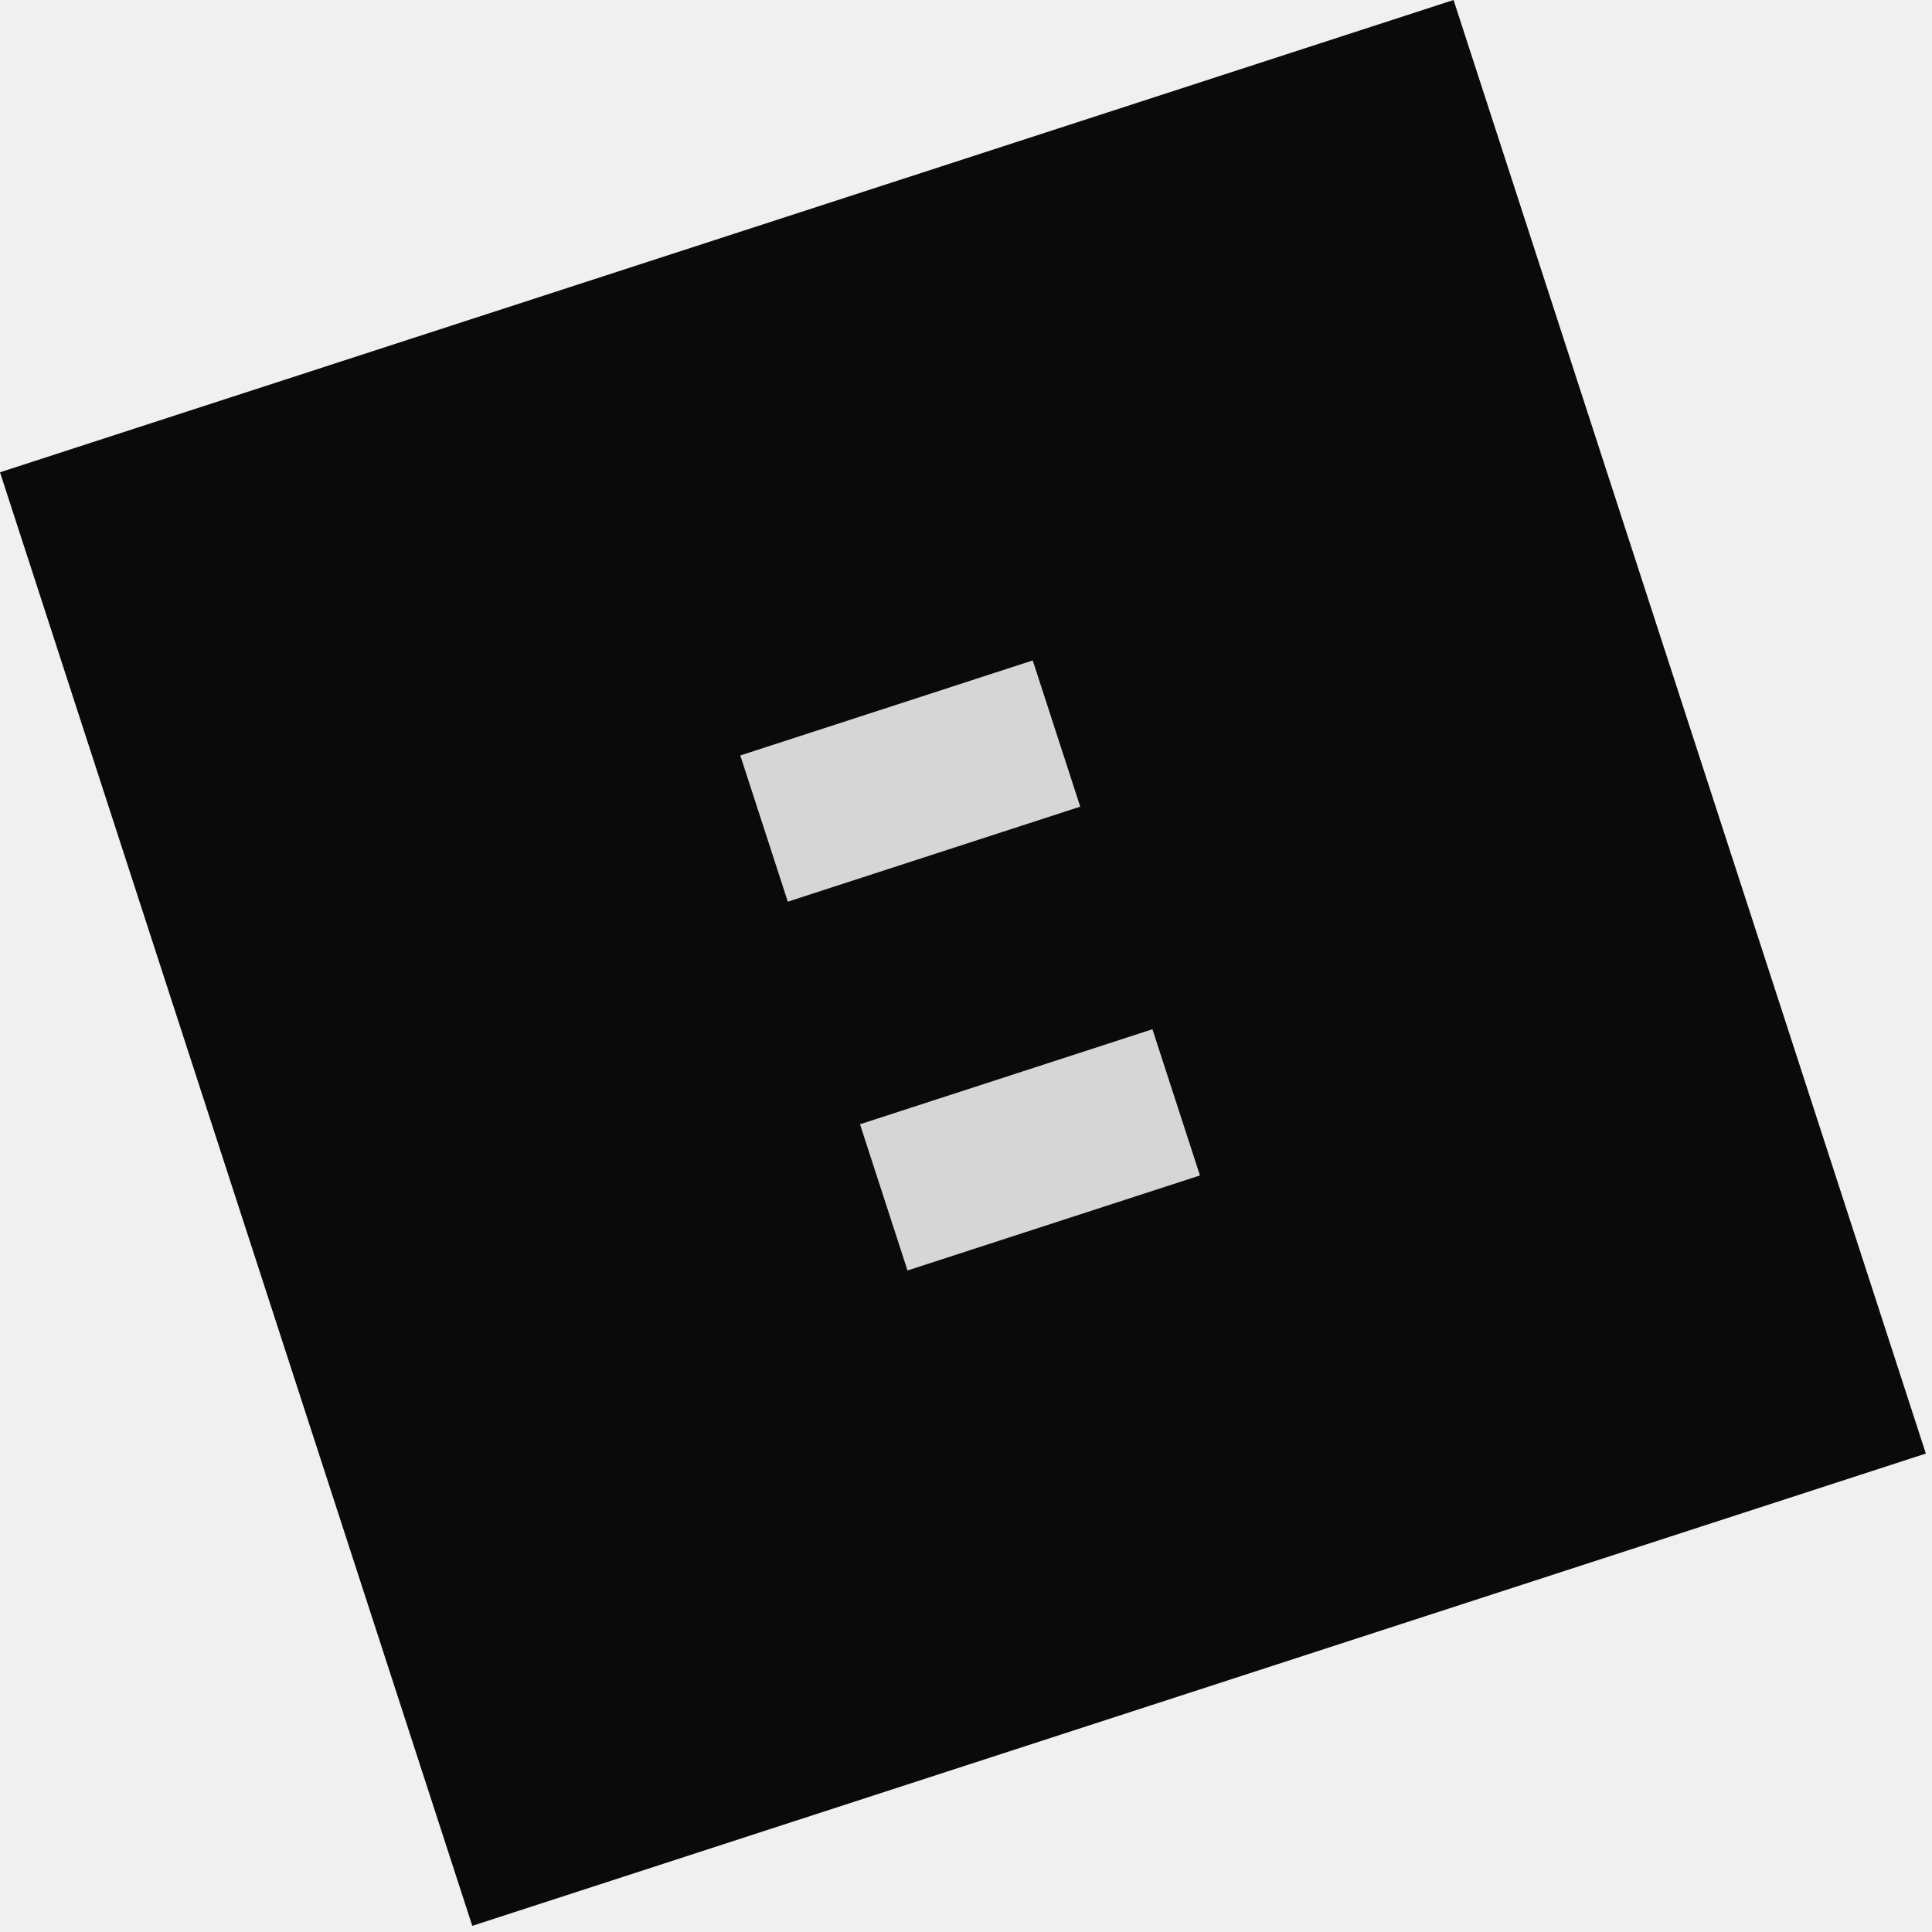
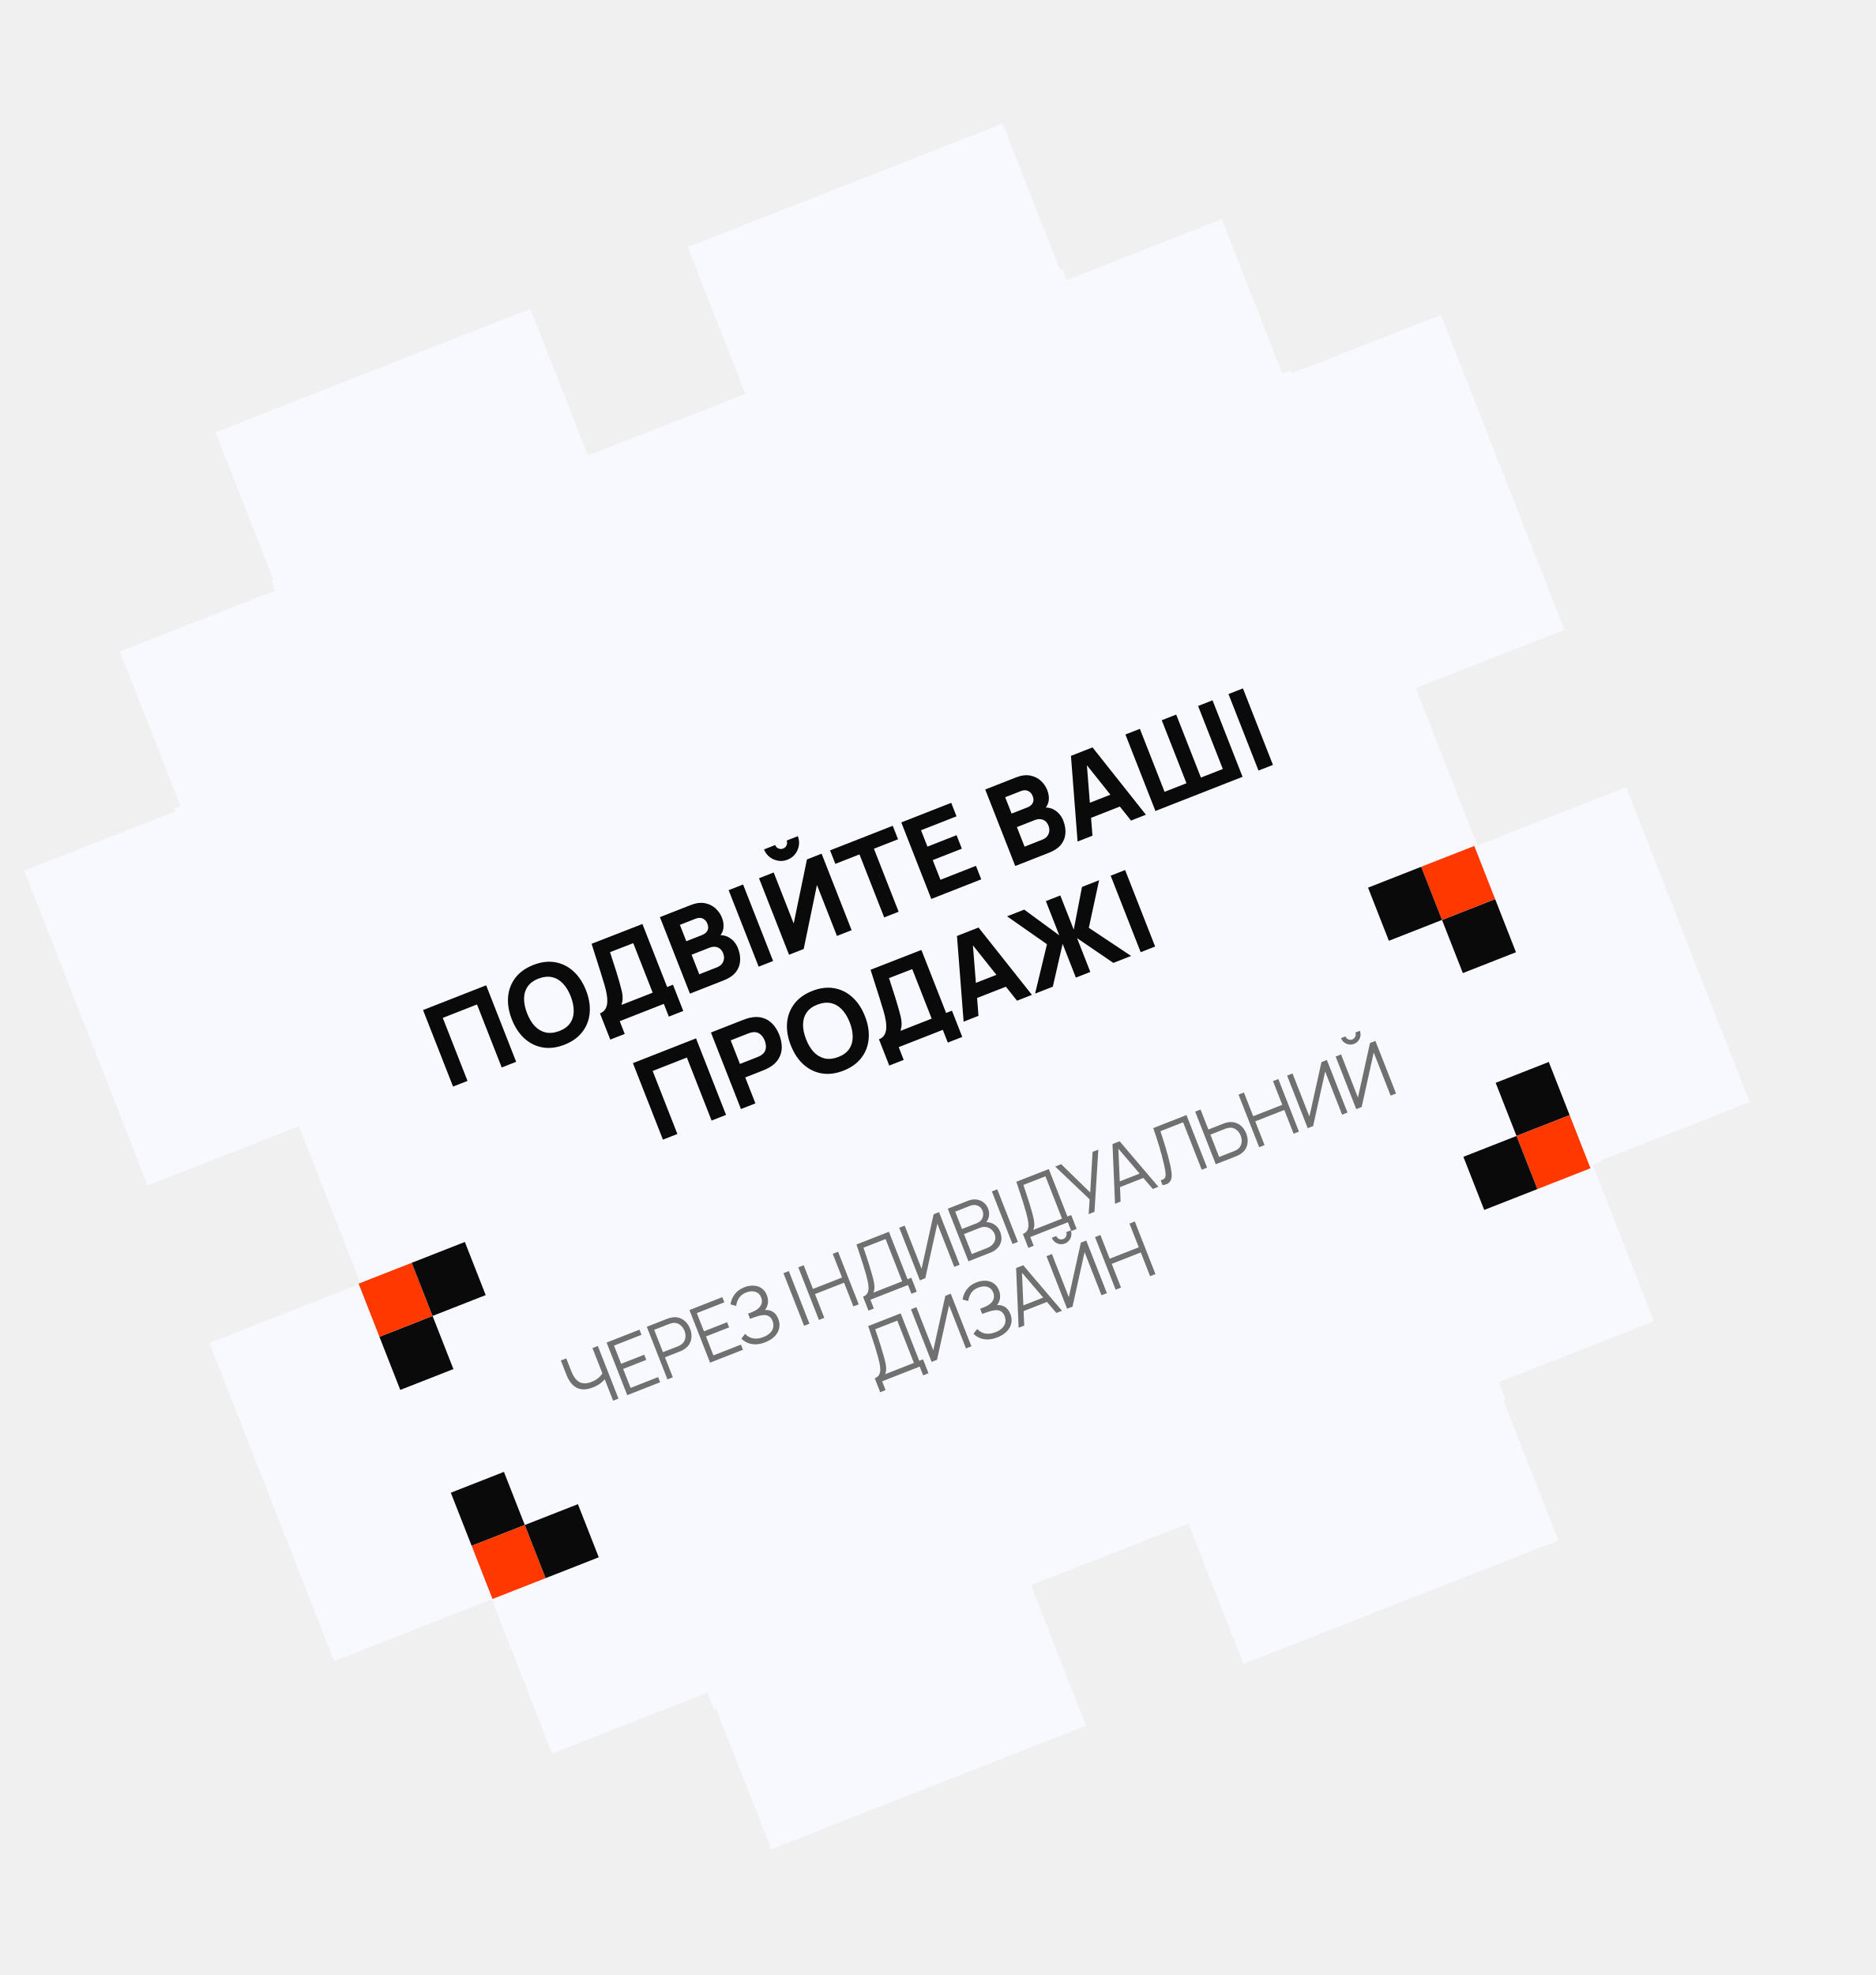
- <svg xmlns="http://www.w3.org/2000/svg" width="272" height="272" viewBox="0 0 272 272" fill="none">
-   <rect width="215.173" height="215.173" transform="translate(271.133 204.641) rotate(162)" fill="#0A0A0A" />
-   <path d="M127.765 178.866L168.936 165.489L162.247 144.904L121.077 158.281L127.765 178.866Z" fill="#D6D6D6" />
-   <path d="M110.913 126.944L152.083 113.567L145.395 92.982L104.224 106.359L110.913 126.944Z" fill="#D6D6D6" />
+ <svg xmlns="http://www.w3.org/2000/svg" viewBox="0 0 491 517" fill="none">
+   <g clip-path="url(#clip0_754_2303)">
+     <path d="M72.599 154.371L31.381 170.538L47.549 211.756L88.767 195.589L72.599 154.371Z" fill="#F8F8FF" />
+     <path d="M113.808 138.21L72.59 154.378L88.758 195.596L129.976 179.428L113.808 138.21Z" fill="#FF3800" />
+     <path d="M196.241 105.874L155.023 122.042L171.191 163.26L212.409 147.093L196.241 105.874Z" fill="#F8F8FF" />
+     <path d="M278.659 73.546L237.441 89.714L253.609 130.932L294.827 114.764L278.659 73.546Z" fill="#FF3800" />
+     <path d="M319.879 57.378L278.661 73.546L294.829 114.764L336.047 98.596L319.879 57.378Z" fill="#F8F8FF" />
+     <path d="M97.642 96.992L56.424 113.16L72.592 154.378L113.81 138.21L97.642 96.992Z" fill="#F8F8FF" />
+     <path d="M138.856 80.828L97.638 96.996L113.806 138.214L155.024 122.046L138.856 80.828Z" fill="#F8F8FF" />
+     <path d="M221.274 48.496L180.056 64.663L196.224 105.881L237.442 89.714L221.274 48.496Z" fill="#F8F8FF" />
+     <path d="M262.493 32.328L221.275 48.495L237.443 89.713L278.661 73.546L262.493 32.328Z" fill="#F8F8FF" />
+     <path d="M47.547 211.742L6.329 227.91L22.497 269.128L63.715 252.96L47.547 211.742Z" fill="#F8F8FF" />
+     <path d="M88.76 195.578L47.542 211.745L63.71 252.964L104.928 236.796L88.76 195.578Z" fill="#FF3800" />
+     <path d="M336.04 98.582L294.822 114.749L310.99 155.967L352.208 139.8L336.04 98.582Z" fill="#FF3800" />
+     <path d="M63.713 252.96L22.495 269.128L38.663 310.346L79.881 294.178L63.713 252.96Z" fill="#F8F8FF" />
+     <path d="M228.57 188.296L187.352 204.464L203.519 245.682L244.737 229.514L228.57 188.296Z" fill="#FF3800" />
+     <path d="M121.099 278.011L79.881 294.179L96.049 335.397L137.267 319.229L121.099 278.011Z" fill="#F8F8FF" />
+     <path d="M203.517 245.679L162.299 261.847L178.467 303.065L219.685 286.897L203.517 245.679Z" fill="#FF3800" />
+     <path d="M244.736 229.515L203.518 245.683L219.685 286.901L260.903 270.733L244.736 229.515Z" fill="#F8F8FF" />
+     <path d="M285.936 213.351L244.718 229.519L260.886 270.737L302.104 254.569L285.936 213.351Z" fill="#FF3800" />
+     <path d="M368.374 181.015L327.156 197.183L343.324 238.401L384.542 222.233L368.374 181.015Z" fill="#F8F8FF" />
+     <path d="M96.041 335.379L54.823 351.546L70.991 392.764L112.209 376.597L96.041 335.379Z" fill="#F8F8FF" />
+     <path d="M260.903 270.714L219.685 286.882L235.852 328.1L277.07 311.932L260.903 270.714Z" fill="#FF3800" />
+     <path d="M112.119 375.683L70.392 392.05L87.214 434.937L128.942 418.569L112.119 375.683Z" fill="#F8F8FF" />
+     <path d="M153.432 360.429L112.214 376.597L128.382 417.815L169.6 401.647L153.432 360.429Z" fill="#FF3800" />
+     <path d="M400.702 263.437L359.484 279.605L375.652 320.823L416.87 304.655L400.702 263.437Z" fill="#FF3800" />
+     <path d="M169.599 401.648L128.381 417.816L144.549 459.034L185.767 442.866L169.599 401.648Z" fill="#F8F8FF" />
+     <path d="M210.798 385.488L169.58 401.656L185.748 442.874L226.966 426.706L210.798 385.488Z" fill="#FF3800" />
+     <path d="M293.236 353.148L252.018 369.316L268.185 410.534L309.403 394.366L293.236 353.148Z" fill="#F8F8FF" />
+     <path d="M375.659 320.824L334.441 336.991L350.609 378.21L391.827 362.042L375.659 320.824Z" fill="#FF3800" />
+     <path d="M416.874 304.656L375.656 320.824L391.824 362.042L433.042 345.874L416.874 304.656Z" fill="#F8F8FF" />
+     <path d="M226.96 426.687L185.742 442.855L201.91 484.073L243.128 467.905L226.96 426.687Z" fill="#F8F8FF" />
+     <path d="M268.174 410.519L226.956 426.687L243.124 467.905L284.342 451.737L268.174 410.519Z" fill="#F8F8FF" />
+     <path d="M350.598 378.191L309.38 394.359L325.548 435.577L366.766 419.409L350.598 378.191Z" fill="#F8F8FF" />
+     <path d="M391.817 362.023L350.599 378.191L366.766 419.409L407.985 403.241L391.817 362.023Z" fill="#F8F8FF" />
+     <path d="M377.245 82.418L336.027 98.585L352.195 139.803L393.413 123.636L377.245 82.418Z" fill="#F8F8FF" />
+     <path d="M393.407 123.636L352.189 139.804L368.357 181.022L409.575 164.854L393.407 123.636Z" fill="#F8F8FF" />
+     <path d="M425.741 206.054L384.522 222.222L400.69 263.44L441.908 247.272L425.741 206.054Z" fill="#F8F8FF" />
+     <path d="M441.911 247.273L400.693 263.441L416.861 304.659L458.079 288.491L441.911 247.273Z" fill="#F8F8FF" />
+     <rect x="45.631" y="211.605" width="314.075" height="222.544" transform="rotate(-21.4177 45.6309 211.605)" fill="#F8F8FF" />
+     <rect x="70.941" y="151.804" width="222.544" height="317.664" transform="rotate(-21.4177 70.9414 151.804)" fill="#F8F8FF" />
+     <path d="M118.612 284.436L110.755 264.407L127.279 257.925L135.136 277.954L131.353 279.438L124.882 262.942L115.924 266.456L122.396 282.952L118.612 284.436ZM147.801 273.467C145.798 274.253 143.897 274.495 142.1 274.195C140.311 273.891 138.716 273.11 137.313 271.852C135.919 270.59 134.815 268.921 134 266.844C133.185 264.767 132.86 262.792 133.024 260.919C133.197 259.043 133.836 257.385 134.941 255.946C136.055 254.503 137.613 253.389 139.616 252.603C141.619 251.818 143.515 251.577 145.303 251.881C147.101 252.182 148.696 252.963 150.09 254.224C151.493 255.482 152.602 257.15 153.417 259.227C154.232 261.304 154.552 263.28 154.379 265.157C154.215 267.029 153.576 268.687 152.462 270.13C151.357 271.569 149.804 272.681 147.801 273.467ZM146.404 269.906C147.681 269.426 148.631 268.738 149.253 267.842C149.875 266.945 150.191 265.895 150.201 264.693C150.22 263.487 149.957 262.189 149.411 260.798C148.865 259.407 148.179 258.285 147.353 257.433C146.535 256.576 145.594 256.031 144.528 255.796C143.462 255.562 142.29 255.684 141.013 256.164C139.735 256.644 138.785 257.332 138.164 258.229C137.542 259.126 137.221 260.177 137.202 261.383C137.192 262.585 137.46 263.881 138.006 265.272C138.551 266.663 139.233 267.787 140.05 268.643C140.877 269.496 141.823 270.039 142.889 270.274C143.955 270.509 145.126 270.386 146.404 269.906ZM159.776 272.14L157.08 265.269C157.683 265.032 158.135 264.684 158.435 264.223C158.742 263.75 158.922 263.187 158.977 262.534C159.027 261.873 158.986 261.14 158.853 260.336C158.719 259.533 158.519 258.68 158.251 257.78C157.907 256.631 157.561 255.504 157.213 254.399C156.862 253.285 156.496 252.134 156.116 250.946C155.731 249.748 155.32 248.454 154.882 247.064L168.19 241.876L174.661 258.372L176.191 257.771L178.887 264.642L175.103 266.127L173.794 262.788L162.249 267.317L163.559 270.655L159.776 272.14ZM162.727 263.053L170.878 259.856L165.792 246.893L159.717 249.244C160.012 250.187 160.288 251.053 160.543 251.841C160.808 252.625 161.067 253.422 161.321 254.232C161.574 255.042 161.846 255.952 162.135 256.962C162.424 257.972 162.646 258.81 162.801 259.477C162.952 260.135 163.021 260.734 163.008 261.274C163.005 261.81 162.911 262.403 162.727 263.053ZM180.632 260.106L172.775 240.077L180.787 236.934C182.215 236.374 183.482 236.208 184.588 236.437C185.691 236.657 186.616 237.119 187.362 237.821C188.108 238.523 188.654 239.315 189 240.196C189.44 241.318 189.55 242.35 189.331 243.292C189.122 244.23 188.626 244.997 187.843 245.593L187.57 244.897C188.924 244.666 190.088 244.878 191.062 245.534C192.045 246.186 192.755 247.068 193.192 248.181C193.661 249.377 193.851 250.517 193.763 251.6C193.683 252.68 193.296 253.656 192.6 254.528C191.901 255.391 190.869 256.09 189.506 256.624L180.632 260.106ZM183.074 255.039L187.72 253.216C188.23 253.016 188.643 252.732 188.958 252.362C189.269 251.983 189.46 251.555 189.529 251.078C189.605 250.589 189.537 250.075 189.326 249.537C189.14 249.064 188.878 248.68 188.537 248.386C188.197 248.091 187.786 247.916 187.303 247.859C186.827 247.789 186.296 247.869 185.712 248.098L181.066 249.92L183.074 255.039ZM179.68 246.388L183.798 244.772C184.224 244.605 184.575 244.382 184.851 244.102C185.126 243.823 185.302 243.492 185.376 243.11C185.447 242.718 185.386 242.277 185.194 241.785C184.953 241.173 184.562 240.733 184.018 240.465C183.474 240.197 182.84 240.205 182.117 240.488L178 242.104L179.68 246.388ZM198.623 253.048L190.765 233.019L194.549 231.535L202.406 251.564L198.623 253.048ZM206.576 249.928L198.719 229.899L202.557 228.393L207.796 241.746L211.264 224.977L215.103 223.471L222.961 243.5L219.122 245.006L213.884 231.654L210.415 248.422L206.576 249.928ZM206.187 225.043C205.371 225.363 204.551 225.455 203.727 225.318C202.903 225.181 202.16 224.857 201.5 224.346C200.839 223.835 200.349 223.171 200.028 222.355L202.949 221.21C203.113 221.627 203.397 221.927 203.801 222.111C204.21 222.282 204.623 222.286 205.041 222.122C205.458 221.959 205.754 221.677 205.929 221.277C206.109 220.863 206.117 220.448 205.954 220.031L208.875 218.885C209.195 219.701 209.286 220.521 209.149 221.345C209.013 222.169 208.689 222.912 208.177 223.572C207.666 224.233 207.003 224.723 206.187 225.043ZM231.487 240.155L225.016 223.659L218.701 226.136L217.315 222.604L233.728 216.165L235.114 219.698L228.799 222.175L235.271 238.671L231.487 240.155ZM243.82 235.317L235.963 215.288L249.038 210.159L250.424 213.692L241.132 217.337L242.813 221.621L250.435 218.631L251.821 222.163L244.199 225.154L246.218 230.3L255.509 226.655L256.895 230.188L243.82 235.317ZM265.798 226.695L257.94 206.666L265.952 203.523C267.38 202.963 268.647 202.798 269.754 203.027C270.856 203.247 271.781 203.708 272.527 204.411C273.274 205.113 273.82 205.904 274.165 206.785C274.605 207.907 274.716 208.939 274.497 209.881C274.287 210.819 273.791 211.587 273.008 212.182L272.735 211.487C274.089 211.256 275.253 211.468 276.227 212.123C277.211 212.776 277.92 213.658 278.357 214.771C278.826 215.967 279.017 217.107 278.928 218.19C278.849 219.27 278.461 220.245 277.765 221.118C277.066 221.98 276.035 222.679 274.672 223.214L265.798 226.695ZM268.24 221.629L272.885 219.806C273.395 219.606 273.808 219.321 274.123 218.951C274.434 218.572 274.625 218.145 274.695 217.668C274.77 217.178 274.702 216.664 274.491 216.127C274.306 215.654 274.043 215.27 273.703 214.975C273.363 214.681 272.951 214.505 272.469 214.448C271.992 214.379 271.462 214.458 270.877 214.688L266.232 216.51L268.24 221.629ZM264.846 212.977L268.963 211.362C269.389 211.195 269.741 210.971 270.016 210.692C270.292 210.413 270.467 210.082 270.542 209.699C270.613 209.308 270.552 208.866 270.359 208.375C270.119 207.763 269.727 207.323 269.183 207.055C268.639 206.787 268.006 206.794 267.282 207.078L263.165 208.693L264.846 212.977ZM282.119 220.292L280.382 197.863L286.029 195.647L300.006 213.275L296.112 214.803L283.729 199.278L284.453 198.994L286.014 218.765L282.119 220.292ZM284.154 214.679L282.768 211.146L293.339 206.999L294.725 210.532L284.154 214.679ZM302.499 212.297L294.642 192.268L298.425 190.784L304.896 207.28L310.627 205.032L304.155 188.536L307.939 187.052L314.41 203.548L320.141 201.3L313.669 184.804L317.452 183.32L325.31 203.349L302.499 212.297ZM329.481 201.712L321.624 181.683L325.407 180.199L333.265 200.228L329.481 201.712ZM173.559 298.329L165.702 278.3L182.226 271.818L190.083 291.847L186.3 293.331L179.828 276.835L170.871 280.349L177.342 296.845L173.559 298.329ZM193.988 290.315L186.131 270.286L194.587 266.968C194.782 266.892 195.045 266.799 195.377 266.69C195.715 266.569 196.022 266.48 196.3 266.425C197.569 266.141 198.702 266.151 199.699 266.456C200.705 266.756 201.569 267.295 202.29 268.071C203.009 268.838 203.588 269.782 204.028 270.904C204.468 272.026 204.683 273.119 204.672 274.183C204.667 275.233 204.398 276.211 203.864 277.115C203.341 278.016 202.522 278.792 201.407 279.444C201.162 279.582 200.876 279.727 200.55 279.876C200.223 280.026 199.967 280.137 199.782 280.21L195.109 282.043L197.771 288.831L193.988 290.315ZM193.723 278.51L198.229 276.742C198.424 276.666 198.633 276.573 198.858 276.463C199.083 276.354 199.281 276.233 199.454 276.101C199.91 275.762 200.213 275.375 200.364 274.942C200.511 274.499 200.557 274.058 200.503 273.619C200.454 273.168 200.359 272.761 200.217 272.399C200.075 272.038 199.87 271.679 199.602 271.324C199.34 270.956 199.007 270.665 198.601 270.449C198.192 270.225 197.705 270.143 197.141 270.204C196.924 270.224 196.696 270.271 196.457 270.343C196.218 270.416 196.001 270.49 195.806 270.567L191.3 272.334L193.723 278.51ZM220.84 280.262C218.837 281.048 216.937 281.29 215.139 280.99C213.351 280.686 211.755 279.905 210.352 278.647C208.958 277.385 207.854 275.716 207.039 273.639C206.224 271.562 205.899 269.587 206.063 267.714C206.237 265.838 206.876 264.18 207.98 262.741C209.094 261.299 210.652 260.184 212.655 259.399C214.658 258.613 216.554 258.372 218.342 258.676C220.14 258.977 221.736 259.758 223.129 261.019C224.532 262.277 225.641 263.945 226.456 266.022C227.271 268.099 227.592 270.076 227.418 271.952C227.254 273.824 226.615 275.482 225.501 276.925C224.397 278.364 222.843 279.476 220.84 280.262ZM219.443 276.701C220.721 276.222 221.671 275.533 222.293 274.637C222.914 273.74 223.23 272.691 223.24 271.488C223.259 270.283 222.996 268.984 222.45 267.593C221.905 266.202 221.219 265.081 220.392 264.228C219.574 263.372 218.633 262.826 217.567 262.592C216.501 262.357 215.33 262.48 214.052 262.959C212.775 263.439 211.825 264.127 211.203 265.024C210.581 265.921 210.26 266.972 210.241 268.178C210.231 269.38 210.499 270.677 211.045 272.068C211.591 273.458 212.272 274.582 213.09 275.438C213.916 276.291 214.862 276.835 215.928 277.069C216.994 277.304 218.166 277.181 219.443 276.701ZM232.815 278.935L230.119 272.064C230.722 271.827 231.174 271.479 231.475 271.018C231.781 270.545 231.962 269.982 232.016 269.33C232.067 268.668 232.025 267.935 231.892 267.131C231.759 266.328 231.558 265.476 231.29 264.575C230.946 263.426 230.601 262.299 230.253 261.194C229.901 260.08 229.535 258.929 229.155 257.741C228.771 256.543 228.359 255.249 227.921 253.859L241.229 248.671L247.7 265.167L249.23 264.567L251.926 271.438L248.143 272.922L246.833 269.584L235.289 274.112L236.598 277.451L232.815 278.935ZM235.766 269.848L243.917 266.651L238.832 253.688L232.756 256.039C233.052 256.982 233.327 257.848 233.583 258.636C233.847 259.42 234.107 260.217 234.36 261.027C234.614 261.837 234.885 262.747 235.174 263.757C235.464 264.767 235.686 265.606 235.84 266.273C235.991 266.93 236.06 267.529 236.047 268.069C236.044 268.605 235.95 269.199 235.766 269.848ZM252.281 267.446L250.543 245.017L256.19 242.801L270.168 260.429L266.273 261.957L253.891 246.432L254.614 246.148L256.175 265.919L252.281 267.446ZM254.316 261.833L252.93 258.3L263.501 254.153L264.887 257.686L254.316 261.833ZM270.992 260.106L274.102 247.17L263.663 239.87L268.142 238.113L277.33 244.844L273.816 235.887L277.6 234.402L281.114 243.36L283.275 232.176L287.753 230.419L285.062 242.87L296.139 250.241L291.494 252.063L281.987 245.585L285.457 254.431L281.674 255.916L278.203 247.069L275.637 258.284L270.992 260.106ZM298.638 249.261L290.781 229.232L294.564 227.747L302.421 247.776L298.638 249.261Z" fill="#0A0A0A" />
+     <path d="M160.518 366.665L157.982 360.201L158.61 360.65C158.293 361.135 157.854 361.601 157.294 362.049C156.732 362.49 156.049 362.868 155.246 363.183C154.053 363.651 153.011 363.806 152.118 363.649C151.231 363.489 150.477 363.086 149.856 362.44C149.232 361.787 148.724 360.96 148.331 359.959L146.835 356.144L148.25 355.589L149.555 358.916C149.805 359.554 150.093 360.11 150.42 360.586C150.746 361.061 151.123 361.431 151.551 361.698C151.979 361.964 152.466 362.107 153.011 362.129C153.554 362.144 154.167 362.018 154.849 361.75C155.697 361.417 156.377 361.004 156.889 360.508C157.398 360.007 157.737 359.55 157.907 359.138L158.053 360.383L155.116 352.895L156.521 352.344L161.923 366.114L160.518 366.665ZM164.218 365.214L158.816 351.444L167.422 348.067L167.951 349.416L160.751 352.24L162.619 357.003L168.672 354.628L169.201 355.976L163.148 358.351L165.095 363.314L172.295 360.489L172.824 361.837L164.218 365.214ZM174.743 361.085L169.341 347.315L174.657 345.229C174.791 345.177 174.944 345.124 175.114 345.072C175.289 345.011 175.469 344.962 175.653 344.927C176.416 344.752 177.124 344.765 177.776 344.966C178.432 345.157 179.004 345.499 179.492 345.992C179.986 346.482 180.374 347.087 180.656 347.808C180.937 348.522 181.062 349.227 181.033 349.922C181.005 350.617 180.816 351.261 180.467 351.854C180.123 352.438 179.615 352.924 178.943 353.313C178.781 353.406 178.616 353.493 178.449 353.573C178.288 353.651 178.141 353.716 178.007 353.768L174.096 355.303L176.148 360.533L174.743 361.085ZM173.571 353.964L177.444 352.445C177.559 352.4 177.69 352.341 177.838 352.268C177.986 352.195 178.127 352.114 178.261 352.025C178.693 351.738 179.002 351.392 179.189 350.987C179.383 350.581 179.475 350.151 179.467 349.698C179.465 349.243 179.38 348.801 179.212 348.374C179.045 347.947 178.807 347.566 178.499 347.231C178.195 346.887 177.834 346.631 177.415 346.464C177.003 346.295 176.541 346.252 176.029 346.335C175.87 346.361 175.713 346.4 175.557 346.454C175.399 346.501 175.263 346.547 175.148 346.592L171.275 348.112L173.571 353.964ZM185.902 356.707L180.5 342.937L189.106 339.561L189.635 340.909L182.435 343.734L184.303 348.496L190.356 346.121L190.885 347.47L184.832 349.844L186.779 354.807L193.979 351.982L194.508 353.331L185.902 356.707ZM200.369 351.363C199.432 351.73 198.565 351.912 197.769 351.908C196.979 351.901 196.277 351.761 195.662 351.488C195.045 351.208 194.525 350.849 194.103 350.411L195.092 349.162C195.415 349.536 195.812 349.836 196.284 350.063C196.755 350.29 197.294 350.406 197.899 350.411C198.504 350.417 199.167 350.278 199.888 349.996C200.633 349.703 201.218 349.337 201.642 348.899C202.072 348.458 202.338 347.971 202.438 347.439C202.538 346.907 202.477 346.357 202.254 345.79C202.009 345.165 201.669 344.74 201.235 344.513C200.8 344.286 200.303 344.201 199.745 344.259C199.183 344.31 198.59 344.447 197.964 344.67C197.491 344.834 197.155 344.951 196.955 345.022C196.754 345.093 196.622 345.141 196.559 345.167C196.495 345.192 196.434 345.215 196.377 345.238L195.844 343.88C195.889 343.862 196.007 343.816 196.198 343.741C196.389 343.666 196.593 343.586 196.81 343.501C197.024 343.41 197.194 343.336 197.319 343.279C198.213 342.877 198.837 342.357 199.189 341.718C199.542 341.08 199.573 340.39 199.283 339.651C198.975 338.867 198.459 338.367 197.735 338.151C197.016 337.933 196.221 337.995 195.347 338.337C194.525 338.66 193.907 339.13 193.495 339.748C193.087 340.357 192.833 341.06 192.733 341.856L191.252 341.455C191.38 340.508 191.742 339.63 192.338 338.823C192.933 338.015 193.773 337.399 194.856 336.974C195.437 336.746 196.022 336.608 196.614 336.56C197.212 336.51 197.776 336.56 198.307 336.713C198.844 336.862 199.324 337.13 199.747 337.516C200.175 337.893 200.513 338.4 200.764 339.037C201.056 339.783 201.146 340.498 201.032 341.183C200.924 341.865 200.667 342.448 200.261 342.931C201.045 342.866 201.738 343.021 202.341 343.395C202.95 343.766 203.422 344.379 203.757 345.233C204.087 346.075 204.168 346.889 203.998 347.677C203.829 348.464 203.433 349.179 202.809 349.82C202.189 350.453 201.376 350.967 200.369 351.363ZM210.514 347.051L205.112 333.282L206.518 332.73L211.92 346.5L210.514 347.051ZM214.404 345.525L209.002 331.756L210.408 331.204L212.843 337.41L220.454 334.424L218.02 328.218L219.416 327.67L224.818 341.44L223.422 341.988L220.983 335.772L213.372 338.758L215.81 344.974L214.404 345.525ZM227.374 343.086L225.944 339.442C226.48 339.232 226.858 338.93 227.078 338.534C227.295 338.133 227.401 337.672 227.396 337.152C227.391 336.631 227.322 336.073 227.192 335.477C227.058 334.875 226.91 334.271 226.746 333.666C226.503 332.783 226.251 331.937 225.992 331.126C225.739 330.313 225.466 329.475 225.171 328.612C224.883 327.747 224.571 326.799 224.233 325.77L232.728 322.448L237.601 334.87L238.586 334.483L240.015 338.126L238.619 338.674L237.719 336.379L227.879 340.239L228.779 342.534L227.374 343.086ZM228.631 338.388L236.195 335.421L231.851 324.348L226.072 326.604C226.339 327.397 226.596 328.164 226.842 328.906C227.089 329.647 227.332 330.398 227.571 331.158C227.81 331.917 228.046 332.715 228.278 333.55C228.496 334.311 228.664 334.984 228.784 335.57C228.903 336.156 228.953 336.677 228.934 337.133C228.92 337.587 228.82 338.005 228.631 338.388ZM251.246 331.072L249.831 331.628L245.4 320.334L242.248 334.602L240.832 335.158L235.43 321.388L236.846 320.833L241.272 332.116L244.429 317.858L245.844 317.303L251.246 331.072ZM253.542 330.172L248.14 316.402L253.457 314.316C254.228 314.013 254.963 313.909 255.662 314.003C256.361 314.096 256.976 314.351 257.507 314.768C258.036 315.179 258.428 315.709 258.683 316.359C258.973 317.099 259.035 317.836 258.867 318.571C258.697 319.3 258.324 319.906 257.748 320.389L257.546 319.928C258.538 319.833 259.414 320.004 260.174 320.442C260.935 320.879 261.492 321.551 261.847 322.456C262.16 323.253 262.261 324.007 262.151 324.72C262.038 325.426 261.737 326.056 261.247 326.608C260.758 327.161 260.108 327.596 259.299 327.913L253.542 330.172ZM254.429 328.268L258.426 326.7C258.987 326.48 259.451 326.184 259.82 325.811C260.186 325.432 260.424 325.007 260.534 324.538C260.651 324.065 260.606 323.568 260.401 323.045C260.201 322.535 259.903 322.122 259.507 321.807C259.111 321.491 258.662 321.293 258.159 321.21C257.66 321.119 257.152 321.175 256.636 321.378L252.38 323.047L254.429 328.268ZM251.859 321.718L255.751 320.191C256.191 320.018 256.553 319.762 256.839 319.422C257.123 319.075 257.301 318.686 257.374 318.252C257.453 317.817 257.402 317.369 257.222 316.91C256.967 316.26 256.533 315.82 255.921 315.589C255.314 315.356 254.664 315.376 253.969 315.649L250.077 317.176L251.859 321.718ZM265.08 325.645L259.678 311.875L261.084 311.324L266.486 325.094L265.08 325.645ZM269.23 326.666L267.8 323.022C268.336 322.812 268.714 322.51 268.934 322.114C269.151 321.713 269.257 321.252 269.252 320.732C269.246 320.211 269.178 319.653 269.047 319.057C268.914 318.455 268.766 317.851 268.602 317.246C268.358 316.363 268.107 315.517 267.848 314.706C267.595 313.893 267.322 313.055 267.027 312.192C266.739 311.327 266.426 310.379 266.089 309.35L274.584 306.028L279.457 318.449L280.442 318.063L281.871 321.706L280.475 322.254L279.575 319.959L269.735 323.819L270.635 326.114L269.23 326.666ZM270.487 321.968L278.051 319.001L273.707 307.928L267.928 310.184C268.195 310.977 268.451 311.744 268.698 312.486C268.945 313.227 269.188 313.978 269.427 314.738C269.666 315.497 269.902 316.295 270.134 317.13C270.352 317.891 270.52 318.564 270.64 319.15C270.759 319.736 270.809 320.257 270.789 320.713C270.776 321.167 270.675 321.585 270.487 321.968ZM285.012 317.826L285.282 313.958L276.263 305.369L277.822 304.758L285.425 312.158L286.045 301.532L287.547 300.943L286.542 317.226L285.012 317.826ZM291.92 315.116L291.261 299.485L293.126 298.754L303.271 310.663L301.808 311.237L292.21 300.018L292.764 299.8L293.383 314.542L291.92 315.116ZM292.725 310.949L292.207 309.63L299.321 306.839L299.839 308.158L292.725 310.949ZM304.369 310.232L303.877 308.98C304.24 308.874 304.526 308.747 304.733 308.6C304.937 308.446 305.067 308.233 305.122 307.962C305.184 307.687 305.185 307.316 305.126 306.846C305.064 306.37 304.951 305.763 304.787 305.026C304.613 304.226 304.421 303.437 304.211 302.659C304.008 301.878 303.788 301.092 303.552 300.302C303.319 299.503 303.066 298.69 302.793 297.863C302.52 297.036 302.233 296.182 301.931 295.3L310.623 291.89L316.025 305.659L314.62 306.211L309.747 293.789L303.818 296.115C304.031 296.789 304.25 297.479 304.476 298.185C304.708 298.889 304.933 299.613 305.152 300.359C305.377 301.102 305.595 301.873 305.806 302.673C306.021 303.464 306.223 304.289 306.413 305.149C306.551 305.801 306.653 306.416 306.717 306.994C306.789 307.569 306.77 308.084 306.661 308.538C306.559 308.991 306.327 309.365 305.965 309.661C305.61 309.955 305.078 310.146 304.369 310.232ZM318.305 304.765L312.904 290.995L314.309 290.444L316.361 295.674L320.272 294.14C320.406 294.087 320.558 294.035 320.729 293.983C320.904 293.922 321.087 293.872 321.278 293.834C322.034 293.662 322.738 293.676 323.391 293.877C324.047 294.068 324.619 294.41 325.106 294.903C325.6 295.393 325.987 295.995 326.268 296.709C326.55 297.43 326.677 298.137 326.648 298.833C326.626 299.526 326.44 300.169 326.092 300.761C325.747 301.345 325.239 301.832 324.568 302.22C324.399 302.316 324.231 302.404 324.064 302.484C323.903 302.562 323.756 302.627 323.622 302.679L318.305 304.765ZM319.182 302.865L323.055 301.346C323.176 301.298 323.311 301.238 323.459 301.166C323.607 301.093 323.749 301.015 323.886 300.932C324.311 300.647 324.62 300.302 324.814 299.895C325.007 299.488 325.1 299.058 325.091 298.605C325.08 298.146 324.991 297.703 324.824 297.276C324.656 296.849 324.421 296.466 324.12 296.128C323.818 295.791 323.458 295.538 323.039 295.372C322.621 295.205 322.159 295.162 321.654 295.242C321.494 295.268 321.336 295.304 321.178 295.352C321.02 295.399 320.88 295.446 320.759 295.494L316.886 297.013L319.182 302.865ZM329.661 300.31L324.259 286.54L325.665 285.989L328.1 292.195L335.711 289.209L333.277 283.003L334.673 282.455L340.075 296.225L338.679 296.773L336.24 290.557L328.629 293.543L331.067 299.759L329.661 300.31ZM352.785 291.239L351.369 291.794L346.939 280.501L343.786 294.769L342.371 295.324L336.969 281.554L338.385 280.999L342.811 292.283L345.968 278.024L347.383 277.469L352.785 291.239ZM355.081 290.338L349.679 276.568L351.094 276.013L355.521 287.296L358.677 273.038L360.093 272.483L365.495 286.253L364.079 286.808L359.649 275.515L356.496 289.783L355.081 290.338ZM354.516 273.258C354.063 273.436 353.605 273.487 353.141 273.411C352.684 273.333 352.271 273.153 351.903 272.871C351.532 272.582 351.258 272.212 351.081 271.759L352.247 271.301C352.387 271.658 352.635 271.914 352.99 272.069C353.345 272.224 353.701 272.232 354.058 272.092C354.421 271.949 354.677 271.702 354.826 271.349C354.981 270.994 354.988 270.638 354.848 270.281L356.015 269.823C356.192 270.276 356.243 270.734 356.168 271.198C356.096 271.653 355.916 272.065 355.627 272.436C355.339 272.807 354.968 273.081 354.516 273.258ZM230.444 364.44L229.014 360.796C229.55 360.586 229.928 360.283 230.148 359.888C230.365 359.486 230.471 359.026 230.466 358.505C230.461 357.985 230.392 357.427 230.262 356.831C230.128 356.229 229.98 355.625 229.816 355.02C229.572 354.137 229.321 353.29 229.062 352.48C228.809 351.667 228.536 350.829 228.241 349.966C227.953 349.101 227.641 348.153 227.303 347.123L235.798 343.802L240.671 356.223L241.656 355.837L243.085 359.48L241.689 360.028L240.789 357.733L230.949 361.593L231.849 363.888L230.444 364.44ZM231.701 359.742L239.265 356.775L234.921 345.701L229.142 347.958C229.409 348.75 229.666 349.518 229.912 350.259C230.159 351.001 230.402 351.752 230.641 352.511C230.88 353.271 231.116 354.068 231.348 354.904C231.566 355.665 231.734 356.338 231.854 356.924C231.973 357.51 232.023 358.031 232.004 358.487C231.99 358.941 231.89 359.359 231.701 359.742ZM254.316 352.426L252.901 352.981L248.47 341.688L245.318 355.956L243.902 356.511L238.5 342.742L239.916 342.186L244.342 353.47L247.499 339.212L248.914 338.656L254.316 352.426ZM261.133 350.083C260.196 350.451 259.329 350.632 258.533 350.628C257.744 350.622 257.041 350.482 256.426 350.208C255.809 349.928 255.289 349.569 254.868 349.131L255.856 347.883C256.179 348.256 256.577 348.556 257.048 348.783C257.52 349.01 258.058 349.127 258.663 349.132C259.269 349.137 259.932 348.998 260.652 348.716C261.398 348.423 261.983 348.058 262.406 347.619C262.837 347.178 263.102 346.692 263.202 346.16C263.302 345.627 263.241 345.078 263.018 344.51C262.773 343.886 262.433 343.46 261.999 343.233C261.564 343.006 261.067 342.922 260.509 342.979C259.948 343.03 259.354 343.167 258.728 343.391C258.255 343.554 257.919 343.671 257.719 343.743C257.519 343.814 257.387 343.862 257.323 343.887C257.259 343.912 257.199 343.936 257.141 343.958L256.609 342.6C256.653 342.583 256.771 342.536 256.962 342.461C257.154 342.386 257.358 342.306 257.574 342.221C257.789 342.13 257.958 342.056 258.083 342C258.977 341.597 259.601 341.077 259.954 340.438C260.306 339.8 260.337 339.111 260.047 338.371C259.74 337.587 259.224 337.087 258.499 336.871C257.781 336.653 256.985 336.715 256.111 337.058C255.289 337.38 254.672 337.85 254.259 338.468C253.851 339.077 253.597 339.78 253.498 340.577L252.016 340.176C252.145 339.228 252.507 338.35 253.102 337.543C253.697 336.736 254.537 336.119 255.621 335.694C256.201 335.467 256.787 335.329 257.378 335.281C257.976 335.23 258.541 335.281 259.071 335.433C259.608 335.583 260.088 335.851 260.512 336.236C260.939 336.613 261.278 337.12 261.528 337.757C261.82 338.503 261.91 339.219 261.796 339.903C261.688 340.585 261.431 341.168 261.025 341.651C261.809 341.586 262.502 341.741 263.105 342.115C263.714 342.487 264.186 343.1 264.521 343.954C264.852 344.795 264.932 345.61 264.763 346.397C264.593 347.184 264.197 347.899 263.573 348.541C262.954 349.174 262.14 349.688 261.133 350.083ZM266.685 347.574L266.026 331.943L267.891 331.212L278.035 343.121L276.572 343.695L266.974 332.476L267.529 332.259L268.148 347L266.685 347.574ZM267.489 343.408L266.971 342.088L274.086 339.297L274.603 340.617L267.489 343.408ZM279.38 342.594L273.978 328.824L275.393 328.269L279.82 339.552L282.976 325.294L284.391 324.739L289.793 338.508L288.378 339.064L283.948 327.77L280.795 342.039L279.38 342.594ZM278.814 325.514C278.362 325.692 277.904 325.743 277.44 325.667C276.983 325.589 276.57 325.409 276.202 325.127C275.831 324.838 275.557 324.467 275.379 324.015L276.546 323.557C276.686 323.914 276.934 324.17 277.289 324.325C277.644 324.48 278 324.487 278.357 324.347C278.72 324.205 278.976 323.957 279.125 323.605C279.28 323.25 279.287 322.894 279.147 322.537L280.314 322.079C280.491 322.532 280.542 322.99 280.467 323.454C280.395 323.908 280.215 324.321 279.926 324.692C279.638 325.062 279.267 325.336 278.814 325.514ZM292.09 337.608L286.688 323.838L288.093 323.286L290.528 329.492L298.14 326.506L295.705 320.3L297.101 319.753L302.503 333.522L301.107 334.07L298.669 327.855L291.057 330.841L293.495 337.056L292.09 337.608Z" fill="#707070" />
+     <path d="M137.392 399.204L123.482 404.659L118.027 390.75L131.936 385.294L137.392 399.204Z" fill="#0A0A0A" />
+     <path d="M142.849 413.114L128.939 418.57L123.484 404.66L137.393 399.204L142.849 413.114Z" fill="#FF3800" />
+     <path d="M156.759 407.657L142.85 413.113L137.394 399.203L151.303 393.747L156.759 407.657Z" fill="#0A0A0A" />
+     <path d="M113.249 344.477L99.34 349.933L104.796 363.842L118.705 358.386L113.249 344.477Z" fill="#0A0A0A" />
+     <path d="M107.792 330.567L93.883 336.023L99.339 349.932L113.248 344.476L107.792 330.567Z" fill="#FF3800" />
+     <path d="M121.702 325.11L107.793 330.566L113.249 344.475L127.158 339.019L121.702 325.11Z" fill="#0A0A0A" />
+     <path d="M397.032 297.361L410.941 291.906L405.485 277.996L391.576 283.452L397.032 297.361Z" fill="#0A0A0A" />
+     <path d="M402.488 311.272L416.397 305.816L410.942 291.906L397.032 297.362L402.488 311.272Z" fill="#FF3800" />
+     <path d="M388.579 316.729L402.488 311.273L397.032 297.363L383.123 302.819L388.579 316.729Z" fill="#0A0A0A" />
+     <path d="M377.529 240.815L391.438 235.359L396.894 249.268L382.985 254.724L377.529 240.815Z" fill="#0A0A0A" />
+     <path d="M372.072 226.905L385.981 221.449L391.437 235.358L377.528 240.814L372.072 226.905Z" fill="#FF3800" />
+     <path d="M358.162 232.362L372.071 226.906L377.527 240.815L363.618 246.271L358.162 232.362Z" fill="#0A0A0A" />
+   </g>
+   <defs>
+     <clipPath id="clip0_754_2303">
+       <rect width="398.426" height="398.426" fill="white" transform="translate(-26 145.492) rotate(-21.4177)" />
+     </clipPath>
+   </defs>
</svg>
